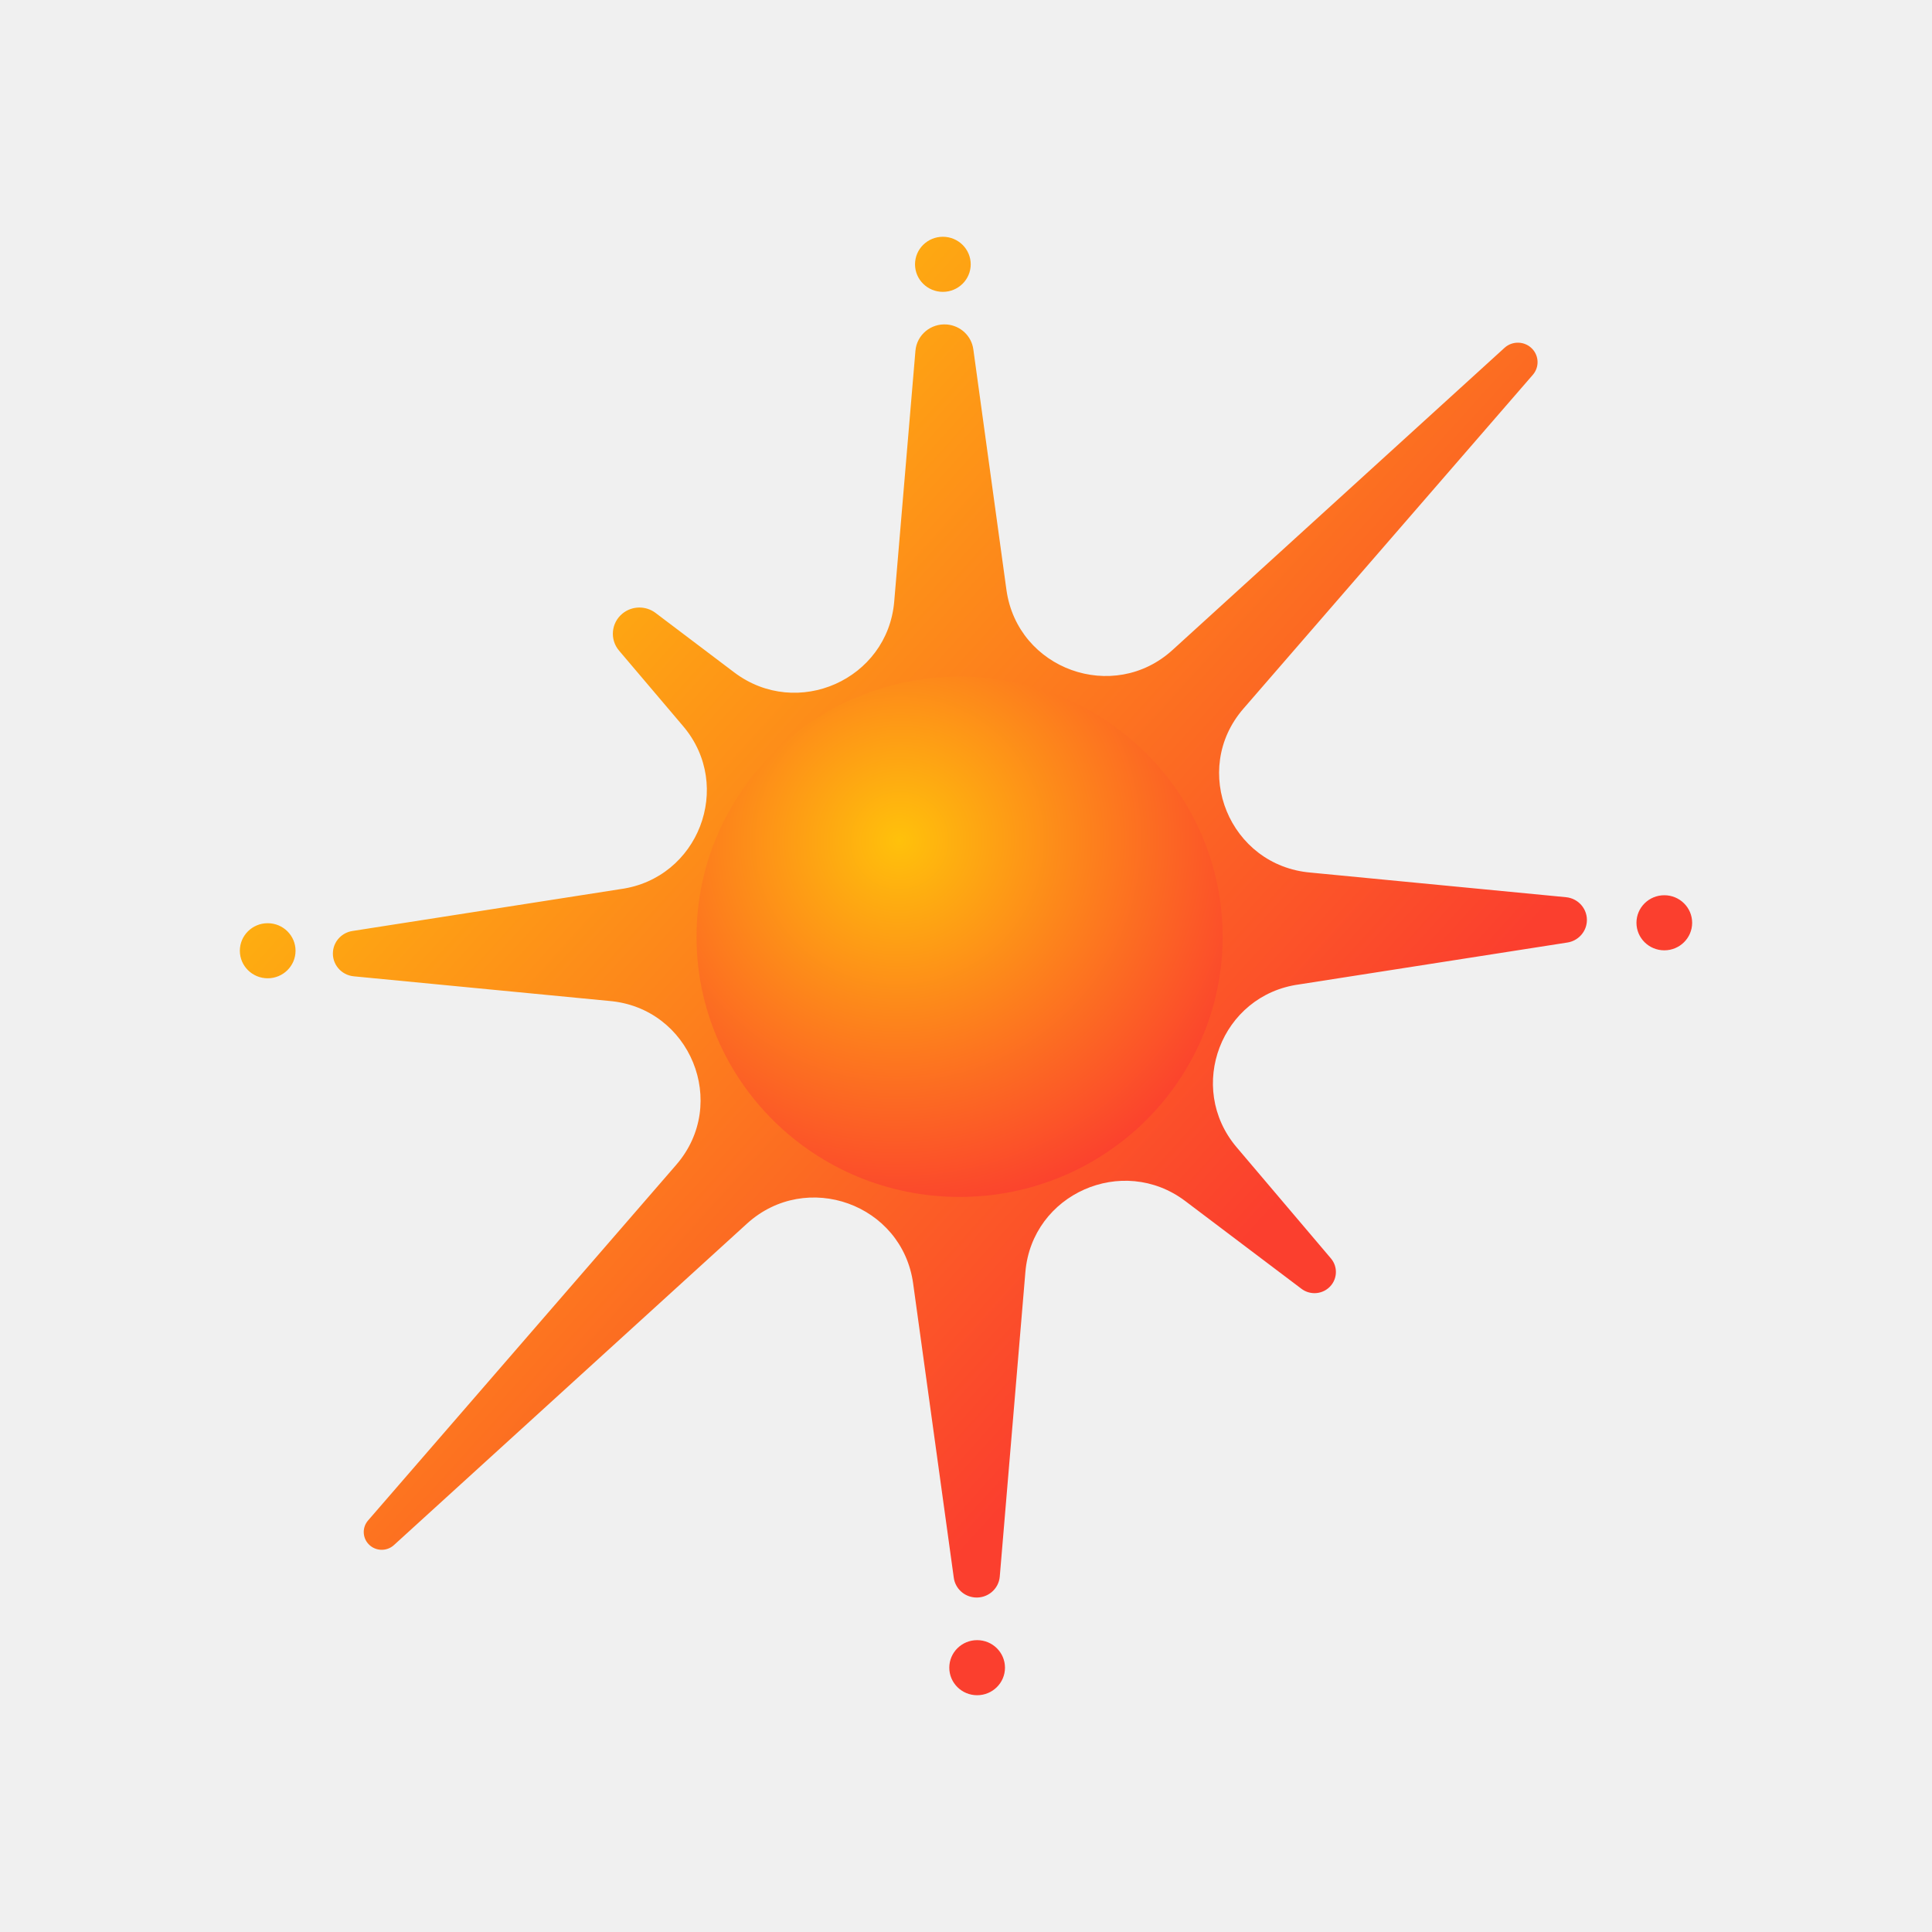
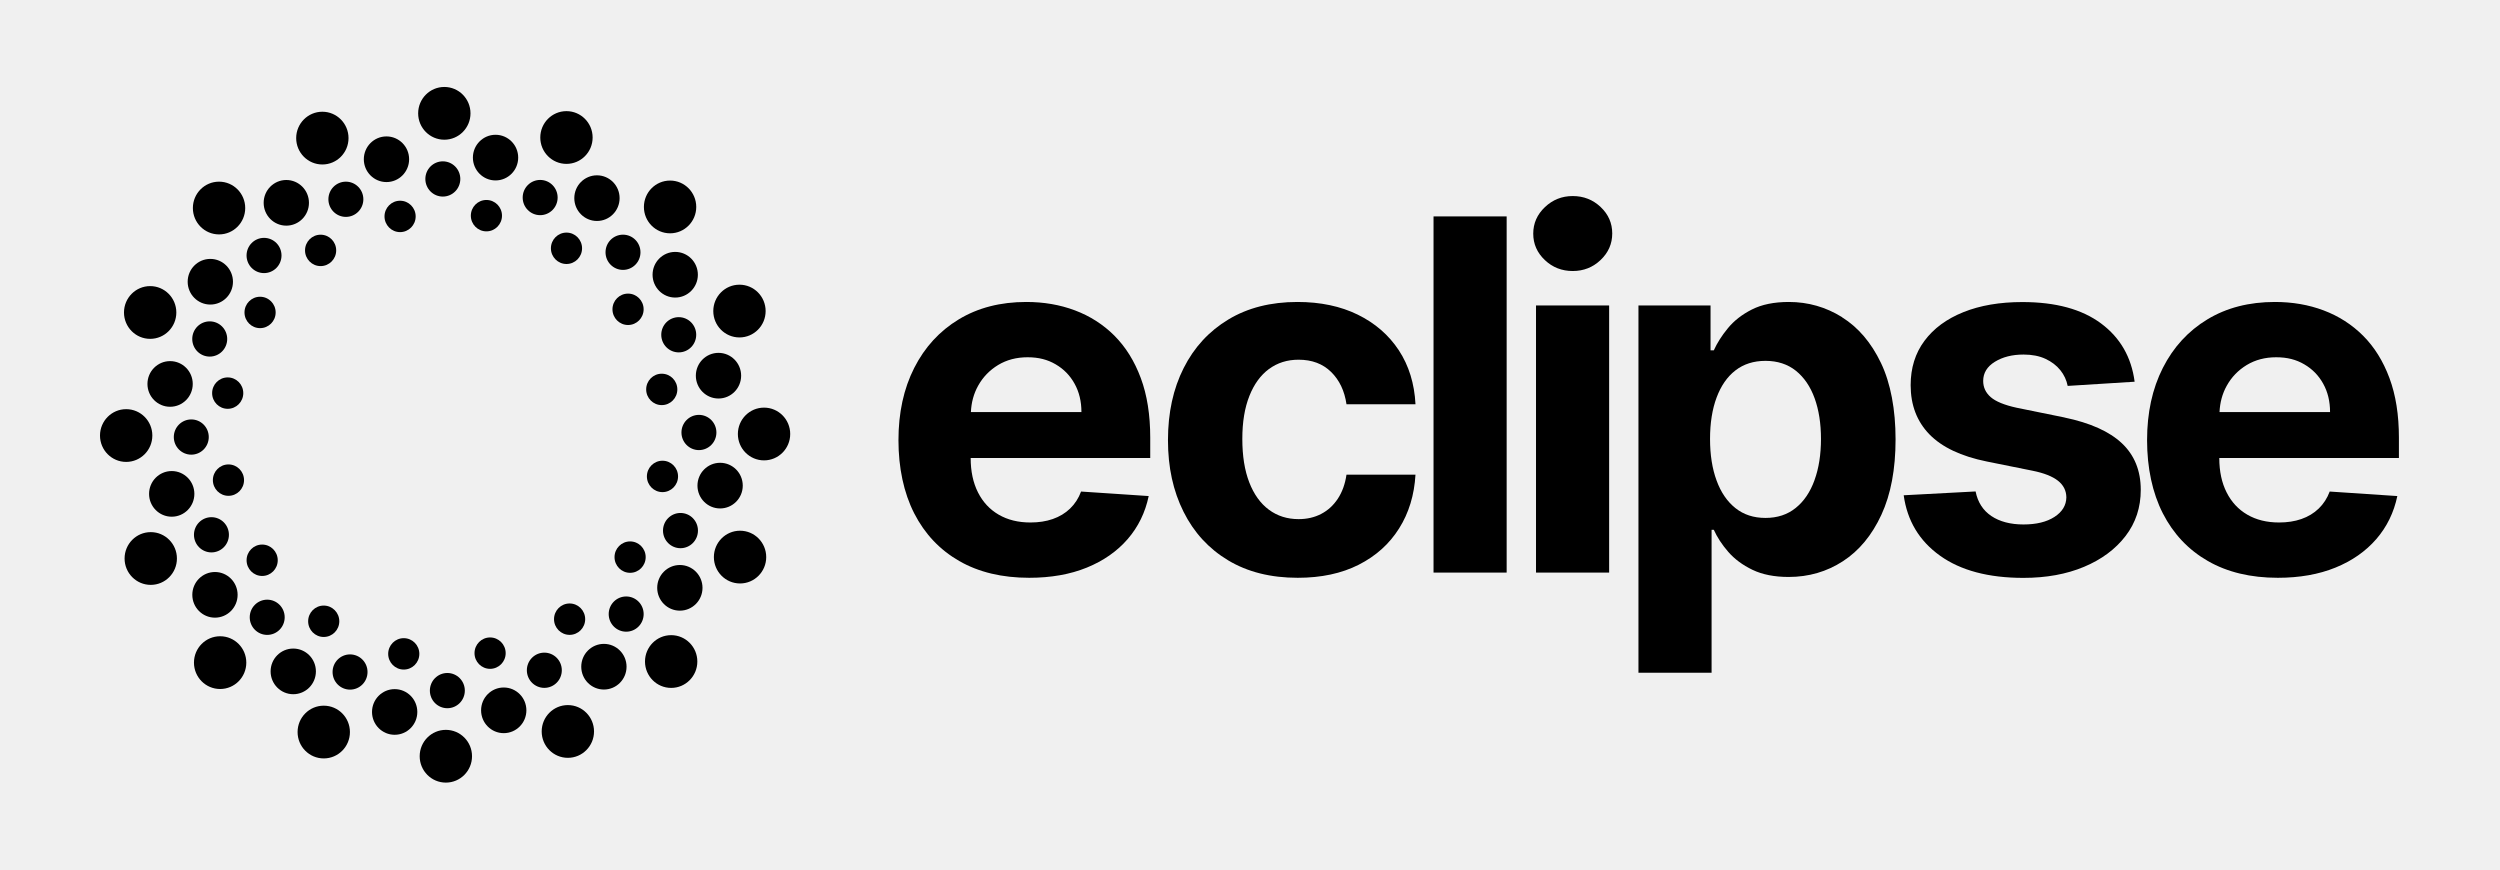
- <svg xmlns="http://www.w3.org/2000/svg" width="248" height="248" viewBox="0 0 248 248" fill="none">
-   <g clip-path="url(#clip0_3159_613)">
-     <path d="M125.43 210.536C127.404 210.536 129.004 212.119 129.004 214.072C129.004 216.024 127.404 217.607 125.43 217.607C123.456 217.607 121.855 216.024 121.855 214.072C121.855 212.119 123.456 210.536 125.43 210.536ZM121.547 41.653C123.293 41.798 124.704 43.121 124.94 44.837L129.192 75.728C130.62 85.934 142.929 90.356 150.527 83.421L193.125 44.65C194.152 43.714 195.753 43.779 196.699 44.794C197.568 45.726 197.594 47.152 196.76 48.114L159.614 90.962C152.776 98.836 157.822 111.132 168.246 112.01L201.021 115.169C202.653 115.326 203.848 116.761 203.688 118.374C203.557 119.704 202.532 120.778 201.196 120.987L166.757 126.364C156.758 127.727 152.229 139.568 158.733 147.261L170.841 161.534C171.816 162.684 171.663 164.398 170.499 165.361C169.513 166.178 168.086 166.21 167.063 165.437L152.138 154.166C144.084 148.109 132.474 153.257 131.623 163.281L128.334 202.376C128.198 203.991 126.763 205.191 125.129 205.057C123.742 204.943 122.621 203.892 122.433 202.53L117.217 164.766C115.819 154.56 103.51 150.138 95.882 157.073L50.566 198.335C49.629 199.189 48.167 199.13 47.303 198.204C46.51 197.353 46.486 196.051 47.247 195.173L86.795 149.532C93.633 141.658 88.618 129.362 78.194 128.485L45.411 125.324C43.779 125.167 42.585 123.732 42.744 122.119C42.875 120.789 43.9 119.715 45.236 119.506L79.653 114.13C89.652 112.767 94.211 100.926 87.707 93.233L79.465 83.517C78.255 82.091 78.445 79.967 79.888 78.772C81.111 77.759 82.882 77.72 84.15 78.678L94.271 86.328C102.325 92.385 113.935 87.237 114.786 77.213L117.509 45.027C117.681 42.994 119.488 41.483 121.547 41.653ZM34.362 118.507C36.336 118.507 37.937 120.089 37.937 122.042C37.937 123.994 36.336 125.577 34.362 125.577C32.388 125.577 30.788 123.994 30.788 122.042C30.788 120.089 32.388 118.507 34.362 118.507ZM213.638 114.917C215.612 114.917 217.212 116.5 217.212 118.452C217.212 120.405 215.612 121.988 213.638 121.988C211.664 121.988 210.063 120.405 210.063 118.452C210.063 116.5 211.664 114.917 213.638 114.917ZM121.03 30.393C123.005 30.393 124.605 31.976 124.605 33.928C124.605 35.881 123.005 37.464 121.03 37.464C119.056 37.464 117.456 35.881 117.456 33.928C117.456 31.976 119.056 30.393 121.03 30.393Z" fill="url(#paint0_linear_3159_613)" />
-     <path d="M123.175 153.643C141.824 153.643 156.941 138.691 156.941 120.247C156.941 101.803 141.824 86.851 123.175 86.851C104.527 86.851 89.41 101.803 89.41 120.247C89.41 138.691 104.527 153.643 123.175 153.643Z" fill="url(#paint1_radial_3159_613)" />
-   </g>
-   <defs>
-     <linearGradient id="paint0_linear_3159_613" x1="55.146" y1="60.172" x2="162.052" y2="156.952" gradientUnits="userSpaceOnUse">
-       <stop stop-color="#FFC10B" />
-       <stop offset="1" stop-color="#FB3F2E" />
-     </linearGradient>
-     <radialGradient id="paint1_radial_3159_613" cx="0" cy="0" r="1" gradientUnits="userSpaceOnUse" gradientTransform="translate(115.464 107.918) rotate(67.5196) scale(49.0906 49.5676)">
-       <stop stop-color="#FFC10B" />
-       <stop offset="1" stop-color="#FB3F2E" />
-     </radialGradient>
-     <clipPath id="clip0_3159_613">
-       <rect width="188" height="188" fill="white" transform="translate(30 30)" />
-     </clipPath>
-   </defs>
+ <svg xmlns="http://www.w3.org/2000/svg" width="2300" height="800" viewBox="0 0 2300 800" fill="none">
+   <path d="M432.857 104.267C432.857 117.669 422.077 128.533 408.78 128.533C395.483 128.533 384.703 117.669 384.703 104.267C384.703 90.865 395.483 80 408.78 80C422.077 80 432.857 90.865 432.857 104.267Z" fill="black" />
+   <path d="M320.642 127.06C320.642 140.462 309.863 151.326 296.566 151.326C283.269 151.326 272.489 140.462 272.489 127.06C272.489 113.658 283.269 102.793 296.566 102.793C309.863 102.793 320.642 113.658 320.642 127.06Z" fill="black" />
+   <path d="M376.392 146.502C376.392 158.101 367.062 167.504 355.554 167.504C344.045 167.504 334.716 158.101 334.716 146.502C334.716 134.903 344.045 125.5 355.554 125.5C367.062 125.5 376.392 134.903 376.392 146.502Z" fill="black" />
+   <path d="M284.241 186.599C284.241 198.198 274.912 207.601 263.403 207.601C251.895 207.601 242.566 198.198 242.566 186.599C242.566 175 251.895 165.597 263.403 165.597C274.912 165.597 284.241 175 284.241 186.599Z" fill="black" />
+   <path d="M294.961 244.81C302.876 244.81 309.292 238.343 309.292 230.365C309.292 222.388 302.876 215.921 294.961 215.921C287.046 215.921 280.63 222.388 280.63 230.365C280.63 238.343 287.046 244.81 294.961 244.81Z" fill="black" />
+   <path d="M214.332 259.197C214.332 270.796 205.003 280.199 193.494 280.199C181.986 280.199 172.657 270.796 172.657 259.197C172.657 247.597 181.986 238.194 193.494 238.194C205.003 238.194 214.332 247.597 214.332 259.197Z" fill="black" />
+   <path d="M239.269 301.894C247.184 301.894 253.601 295.427 253.601 287.45C253.601 279.472 247.184 273.005 239.269 273.005C231.354 273.005 224.938 279.472 224.938 287.45C224.938 295.427 231.354 301.894 239.269 301.894Z" fill="black" />
+   <path d="M177.329 353.23C177.329 364.829 168 374.232 156.491 374.232C144.983 374.232 135.654 364.829 135.654 353.23C135.654 341.63 144.983 332.227 156.491 332.227C168 332.227 177.329 341.63 177.329 353.23Z" fill="black" />
+   <path d="M209.488 376.109C217.403 376.109 223.82 369.642 223.82 361.665C223.82 353.688 217.403 347.221 209.488 347.221C201.573 347.221 195.157 353.688 195.157 361.665C195.157 369.642 201.573 376.109 209.488 376.109Z" fill="black" />
+   <path d="M210.177 456.16C218.092 456.16 224.508 449.693 224.508 441.715C224.508 433.738 218.092 427.271 210.177 427.271C202.262 427.271 195.846 433.738 195.846 441.715C195.846 449.693 202.262 456.16 210.177 456.16Z" fill="black" />
+   <path d="M241.189 529.884C249.104 529.884 255.521 523.417 255.521 515.439C255.521 507.462 249.104 500.995 241.189 500.995C233.274 500.995 226.858 507.462 226.858 515.439C226.858 523.417 233.274 529.884 241.189 529.884Z" fill="black" />
+   <path d="M297.827 586.014C305.742 586.014 312.158 579.547 312.158 571.57C312.158 563.593 305.742 557.126 297.827 557.126C289.912 557.126 283.496 563.593 283.496 571.57C283.496 579.547 289.912 586.014 297.827 586.014Z" fill="black" />
+   <path d="M385.793 601.557C385.793 609.534 379.376 616.001 371.461 616.001C363.546 616.001 357.13 609.534 357.13 601.557C357.13 593.579 363.546 587.112 371.461 587.112C379.376 587.112 385.793 593.579 385.793 601.557Z" fill="black" />
+   <path d="M383.93 655.001C383.93 666.6 374.6 676.003 363.092 676.003C351.584 676.003 342.254 666.6 342.254 655.001C342.254 643.401 351.584 633.999 363.092 633.999C374.6 633.999 383.93 643.401 383.93 655.001Z" fill="black" />
+   <path d="M411.561 651.563C420.441 651.563 427.641 644.307 427.641 635.356C427.641 626.406 420.441 619.15 411.561 619.15C402.68 619.15 395.481 626.406 395.481 635.356C395.481 644.307 402.68 651.563 411.561 651.563Z" fill="black" />
+   <path d="M434.262 695.734C434.262 709.136 423.482 720 410.185 720C396.888 720 386.108 709.136 386.108 695.734C386.108 682.332 396.888 671.467 410.185 671.467C423.482 671.467 434.262 682.332 434.262 695.734Z" fill="black" />
+   <path d="M290.632 617.677C290.632 629.276 281.303 638.679 269.795 638.679C258.286 638.679 248.957 629.276 248.957 617.677C248.957 606.077 258.286 596.674 269.795 596.674C281.303 596.674 290.632 606.077 290.632 617.677Z" fill="black" />
+   <path d="M322.047 634.461C330.927 634.461 338.126 627.205 338.126 618.254C338.126 609.303 330.927 602.047 322.047 602.047C313.166 602.047 305.967 609.303 305.967 618.254C305.967 627.205 313.166 634.461 322.047 634.461Z" fill="black" />
+   <path d="M321.932 673.489C321.932 686.892 311.152 697.756 297.855 697.756C284.558 697.756 273.779 686.892 273.779 673.489C273.779 660.087 284.558 649.223 297.855 649.223C311.152 649.223 321.932 660.087 321.932 673.489Z" fill="black" />
+   <path d="M218.603 547.246C218.603 558.845 209.273 568.248 197.765 568.248C186.257 568.248 176.927 558.845 176.927 547.246C176.927 535.646 186.257 526.243 197.765 526.243C209.273 526.243 218.603 535.646 218.603 547.246Z" fill="black" />
+   <path d="M245.832 584.108C254.713 584.108 261.912 576.852 261.912 567.901C261.912 558.95 254.713 551.695 245.832 551.695C236.952 551.695 229.752 558.95 229.752 567.901C229.752 576.852 236.952 584.108 245.832 584.108Z" fill="black" />
+   <path d="M226.6 609.616C226.6 623.018 215.82 633.883 202.523 633.883C189.226 633.883 178.447 623.018 178.447 609.616C178.447 596.214 189.226 585.35 202.523 585.35C215.82 585.35 226.6 596.214 226.6 609.616Z" fill="black" />
+   <path d="M178.82 454.369C178.82 465.968 169.49 475.371 157.982 475.371C146.474 475.371 137.144 465.968 137.144 454.369C137.144 442.769 146.474 433.367 157.982 433.367C169.49 433.367 178.82 442.769 178.82 454.369Z" fill="black" />
+   <path d="M194.527 508.217C203.408 508.217 210.607 500.961 210.607 492.01C210.607 483.06 203.408 475.804 194.527 475.804C185.646 475.804 178.447 483.06 178.447 492.01C178.447 500.961 185.646 508.217 194.527 508.217Z" fill="black" />
+   <path d="M162.769 513.821C162.769 527.223 151.989 538.088 138.692 538.088C125.395 538.088 114.615 527.223 114.615 513.821C114.615 500.419 125.395 489.555 138.692 489.555C151.989 489.555 162.769 500.419 162.769 513.821Z" fill="black" />
+   <path d="M175.982 418.287C184.863 418.287 192.062 411.031 192.062 402.08C192.062 393.13 184.863 385.874 175.982 385.874C167.101 385.874 159.902 393.13 159.902 402.08C159.902 411.031 167.101 418.287 175.982 418.287Z" fill="black" />
+   <path d="M140.153 400.694C140.153 414.096 129.374 424.96 116.077 424.96C102.779 424.96 92 414.096 92 400.694C92 387.292 102.779 376.427 116.077 376.427C129.374 376.427 140.153 387.292 140.153 400.694Z" fill="black" />
+   <path d="M192.95 328.067C201.831 328.067 209.03 320.811 209.03 311.861C209.03 302.91 201.831 295.654 192.95 295.654C184.07 295.654 176.871 302.91 176.871 311.861C176.871 320.811 184.07 328.067 192.95 328.067Z" fill="black" />
+   <path d="M162.224 287.478C162.224 300.881 151.444 311.745 138.147 311.745C124.85 311.745 114.07 300.881 114.07 287.478C114.07 274.076 124.85 263.212 138.147 263.212C151.444 263.212 162.224 274.076 162.224 287.478Z" fill="black" />
+   <path d="M242.91 251.252C251.791 251.252 258.99 243.996 258.99 235.045C258.99 226.095 251.791 218.839 242.91 218.839C234.029 218.839 226.83 226.095 226.83 235.045C226.83 243.996 234.029 251.252 242.91 251.252Z" fill="black" />
+   <path d="M225.597 191.394C225.597 204.796 214.818 215.661 201.521 215.661C188.224 215.661 177.444 204.796 177.444 191.394C177.444 177.992 188.224 167.128 201.521 167.128C214.818 167.128 225.597 177.992 225.597 191.394Z" fill="black" />
+   <path d="M368.08 213.552C375.995 213.552 382.411 207.086 382.411 199.108C382.411 191.131 375.995 184.664 368.08 184.664C360.165 184.664 353.748 191.131 353.748 199.108C353.748 207.086 360.165 213.552 368.08 213.552Z" fill="black" />
+   <path d="M318.207 199.542C327.087 199.542 334.286 192.286 334.286 183.335C334.286 174.384 327.087 167.129 318.207 167.129C309.326 167.129 302.127 174.384 302.127 183.335C302.127 192.286 309.326 199.542 318.207 199.542Z" fill="black" />
+   <path d="M447.503 212.859C455.418 212.859 461.834 206.392 461.834 198.415C461.834 190.437 455.418 183.971 447.503 183.971C439.588 183.971 433.171 190.437 433.171 198.415C433.171 206.392 439.588 212.859 447.503 212.859Z" fill="black" />
+   <path d="M476.739 145C476.739 156.599 467.409 166.002 455.901 166.002C444.393 166.002 435.063 156.599 435.063 145C435.063 133.4 444.393 123.998 455.901 123.998C467.409 123.998 476.739 133.4 476.739 145Z" fill="black" />
+   <path d="M407.404 180.851C416.285 180.851 423.484 173.595 423.484 164.644C423.484 155.693 416.285 148.437 407.404 148.437C398.523 148.437 391.324 155.693 391.324 164.644C391.324 173.595 398.523 180.851 407.404 180.851Z" fill="black" />
+   <path d="M521.167 242.875C529.082 242.875 535.498 236.408 535.498 228.43C535.498 220.453 529.082 213.986 521.167 213.986C513.252 213.986 506.836 220.453 506.836 228.43C506.836 236.408 513.252 242.875 521.167 242.875Z" fill="black" />
+   <path d="M570.037 182.295C570.037 193.894 560.707 203.297 549.199 203.297C537.691 203.297 528.361 193.894 528.361 182.295C528.361 170.696 537.691 161.293 549.199 161.293C560.707 161.293 570.037 170.696 570.037 182.295Z" fill="black" />
+   <path d="M496.947 197.953C505.827 197.953 513.027 190.697 513.027 181.746C513.027 172.795 505.827 165.54 496.947 165.54C488.066 165.54 480.867 172.795 480.867 181.746C480.867 190.697 488.066 197.953 496.947 197.953Z" fill="black" />
+   <path d="M545.215 126.511C545.215 139.913 534.436 150.777 521.138 150.777C507.841 150.777 497.062 139.913 497.062 126.511C497.062 113.109 507.841 102.244 521.138 102.244C534.436 102.244 545.215 113.109 545.215 126.511Z" fill="black" />
+   <path d="M577.804 299.006C585.719 299.006 592.135 292.539 592.135 284.561C592.135 276.584 585.719 270.117 577.804 270.117C569.889 270.117 563.472 276.584 563.472 284.561C563.472 292.539 569.889 299.006 577.804 299.006Z" fill="black" />
+   <path d="M642.037 252.755C642.037 264.354 632.708 273.757 621.199 273.757C609.691 273.757 600.362 264.354 600.362 252.755C600.362 241.156 609.691 231.753 621.199 231.753C632.708 231.753 642.037 241.156 642.037 252.755Z" fill="black" />
+   <path d="M573.16 248.306C582.041 248.306 589.24 241.05 589.24 232.099C589.24 223.149 582.041 215.893 573.16 215.893C564.28 215.893 557.081 223.149 557.081 232.099C557.081 241.05 564.28 248.306 573.16 248.306Z" fill="black" />
+   <path d="M640.546 190.384C640.546 203.786 629.767 214.65 616.47 214.65C603.172 214.65 592.393 203.786 592.393 190.384C592.393 176.982 603.172 166.117 616.47 166.117C629.767 166.117 640.546 176.982 640.546 190.384Z" fill="black" />
+   <path d="M608.816 372.7C616.732 372.7 623.148 366.233 623.148 358.256C623.148 350.279 616.732 343.812 608.816 343.812C600.902 343.812 594.485 350.279 594.485 358.256C594.485 366.233 600.902 372.7 608.816 372.7Z" fill="black" />
+   <path d="M681.849 345.632C681.849 357.231 672.52 366.634 661.011 366.634C649.503 366.634 640.174 357.231 640.174 345.632C640.174 334.032 649.503 324.629 661.011 324.629C672.52 324.629 681.849 334.032 681.849 345.632Z" fill="black" />
+   <path d="M624.438 324.196C633.318 324.196 640.517 316.94 640.517 307.99C640.517 299.039 633.318 291.783 624.438 291.783C615.557 291.783 608.358 299.039 608.358 307.99C608.358 316.94 615.557 324.196 624.438 324.196Z" fill="black" />
+   <path d="M704.378 286.179C704.378 299.581 693.599 310.445 680.301 310.445C667.004 310.445 656.225 299.581 656.225 286.179C656.225 272.777 667.004 261.912 680.301 261.912C693.599 261.912 704.378 272.777 704.378 286.179Z" fill="black" />
+   <path d="M609.476 452.75C617.391 452.75 623.808 446.284 623.808 438.306C623.808 430.329 617.391 423.862 609.476 423.862C601.561 423.862 595.145 430.329 595.145 438.306C595.145 446.284 601.561 452.75 609.476 452.75Z" fill="black" />
+   <path d="M683.34 446.77C683.34 458.369 674.011 467.772 662.502 467.772C650.994 467.772 641.665 458.369 641.665 446.77C641.665 435.171 650.994 425.768 662.502 425.768C674.011 425.768 683.34 435.171 683.34 446.77Z" fill="black" />
+   <path d="M643.012 414.097C651.893 414.097 659.092 406.841 659.092 397.891C659.092 388.94 651.893 381.684 643.012 381.684C634.132 381.684 626.932 388.94 626.932 397.891C626.932 406.841 634.132 414.097 643.012 414.097Z" fill="black" />
+   <path d="M726.994 399.277C726.994 412.679 716.214 423.544 702.917 423.544C689.62 423.544 678.84 412.679 678.84 399.277C678.84 385.875 689.62 375.011 702.917 375.011C716.214 375.011 726.994 385.875 726.994 399.277Z" fill="black" />
+   <path d="M579.695 526.995C587.61 526.995 594.027 520.528 594.027 512.55C594.027 504.573 587.61 498.106 579.695 498.106C571.78 498.106 565.364 504.573 565.364 512.55C565.364 520.528 571.78 526.995 579.695 526.995Z" fill="black" />
+   <path d="M646.308 540.804C646.308 552.403 636.978 561.806 625.47 561.806C613.962 561.806 604.632 552.403 604.632 540.804C604.632 529.205 613.962 519.802 625.47 519.802C636.978 519.802 646.308 529.205 646.308 540.804Z" fill="black" />
+   <path d="M626.043 504.346C634.924 504.346 642.123 497.09 642.123 488.14C642.123 479.189 634.924 471.933 626.043 471.933C617.162 471.933 609.963 479.189 609.963 488.14C609.963 497.09 617.162 504.346 626.043 504.346Z" fill="black" />
+   <path d="M704.923 512.522C704.923 525.924 694.143 536.788 680.846 536.788C667.549 536.788 656.769 525.924 656.769 512.522C656.769 499.12 667.549 488.255 680.846 488.255C694.143 488.255 704.923 499.12 704.923 512.522Z" fill="black" />
+   <path d="M524.033 584.079C531.948 584.079 538.364 577.612 538.364 569.634C538.364 561.657 531.948 555.19 524.033 555.19C516.118 555.19 509.701 561.657 509.701 569.634C509.701 577.612 516.118 584.079 524.033 584.079Z" fill="black" />
+   <path d="M576.428 613.372C576.428 624.971 567.099 634.374 555.591 634.374C544.082 634.374 534.753 624.971 534.753 613.372C534.753 601.773 544.082 592.37 555.591 592.37C567.099 592.37 576.428 601.773 576.428 613.372Z" fill="black" />
+   <path d="M576.085 581.161C584.965 581.161 592.164 573.905 592.164 564.954C592.164 556.004 584.965 548.748 576.085 548.748C567.204 548.748 560.005 556.004 560.005 564.954C560.005 573.905 567.204 581.161 576.085 581.161Z" fill="black" />
+   <path d="M641.55 608.605C641.55 622.007 630.771 632.872 617.474 632.872C604.176 632.872 593.397 622.007 593.397 608.605C593.397 595.203 604.176 584.339 617.474 584.339C630.771 584.339 641.55 595.203 641.55 608.605Z" fill="black" />
+   <path d="M450.886 615.337C458.801 615.337 465.217 608.87 465.217 600.892C465.217 592.915 458.801 586.448 450.886 586.448C442.971 586.448 436.555 592.915 436.555 600.892C436.555 608.87 442.971 615.337 450.886 615.337Z" fill="black" />
+   <path d="M484.278 653.499C484.278 665.098 474.948 674.501 463.44 674.501C451.932 674.501 442.602 665.098 442.602 653.499C442.602 641.9 451.932 632.497 463.44 632.497C474.948 632.497 484.278 641.9 484.278 653.499Z" fill="black" />
+   <path d="M500.788 632.843C509.668 632.843 516.868 625.587 516.868 616.637C516.868 607.686 509.668 600.43 500.788 600.43C491.907 600.43 484.708 607.686 484.708 616.637C484.708 625.587 491.907 632.843 500.788 632.843Z" fill="black" />
+   <path d="M546.505 672.941C546.505 686.343 535.726 697.207 522.428 697.207C509.131 697.207 498.352 686.343 498.352 672.941C498.352 659.539 509.131 648.674 522.428 648.674C535.726 648.674 546.505 659.539 546.505 672.941Z" fill="black" />
+   <path d="M1025.32 308.86C1014.95 298.523 1002.82 290.771 988.982 285.56C975.142 280.349 960.215 277.808 944.2 277.808C920.408 277.808 899.711 283.145 882.066 293.821C864.421 304.497 850.789 319.366 841.089 338.472C831.388 357.578 826.58 379.734 826.58 405.025C826.58 430.316 831.43 453.362 841.089 472.298C850.789 491.235 864.588 505.85 882.526 516.145C900.464 526.439 921.914 531.565 946.876 531.565C966.863 531.565 984.55 528.43 999.853 522.203C1015.16 515.975 1027.7 507.206 1037.44 495.98C1047.19 484.711 1053.63 471.536 1056.8 456.37L994.585 452.218C992.285 458.403 988.898 463.614 984.466 467.893C980.034 472.171 974.724 475.349 968.535 477.509C962.347 479.67 955.49 480.686 948.005 480.686C936.716 480.686 927.015 478.272 918.778 473.485C910.541 468.697 904.227 461.877 899.753 453.023C895.279 444.169 893.021 433.663 893.021 421.505V421.335H1058.22V402.61C1058.22 381.725 1055.34 363.424 1049.53 347.834C1043.72 332.202 1035.65 319.239 1025.28 308.86H1025.32ZM893.23 379.099C893.648 370.287 895.78 362.196 899.878 354.867C904.31 346.902 910.415 340.59 918.276 335.803C926.137 331.059 935.127 328.686 945.371 328.686C955.615 328.686 963.769 330.847 971.17 335.168C978.612 339.489 984.424 345.42 988.606 353.003C992.829 360.586 994.919 369.27 994.919 379.099H893.23Z" fill="black" />
+   <path d="M1167.48 339.489C1175.22 333.77 1184.29 330.931 1194.7 330.931C1207.04 330.931 1216.99 334.702 1224.64 342.2C1232.29 349.741 1236.98 359.612 1238.77 371.897H1302.25C1301.28 352.918 1296.18 336.396 1286.94 322.289C1277.66 308.225 1265.07 297.295 1249.19 289.5C1233.3 281.705 1214.77 277.808 1193.62 277.808C1169.07 277.808 1147.91 283.188 1130.14 293.906C1112.33 304.624 1098.62 319.493 1089 338.557C1079.38 357.578 1074.53 379.692 1074.53 404.856C1074.53 430.02 1079.3 451.667 1088.83 470.773C1098.37 489.879 1112.04 504.791 1129.89 515.509C1147.75 526.227 1169.07 531.565 1193.91 531.565C1215.48 531.565 1234.17 527.583 1249.98 519.576C1265.79 511.569 1278.16 500.47 1287.15 486.194C1296.14 471.959 1301.16 455.438 1302.25 436.671H1238.77C1237.52 445.313 1234.84 452.684 1230.79 458.827C1226.73 464.97 1221.63 469.629 1215.48 472.807C1209.34 476.026 1202.4 477.594 1194.7 477.594C1184.29 477.594 1175.18 474.713 1167.4 468.952C1159.62 463.19 1153.6 454.802 1149.34 443.83C1145.07 432.858 1142.94 419.513 1142.94 403.839C1142.94 388.164 1145.11 375.201 1149.42 364.314C1153.73 353.426 1159.75 345.166 1167.48 339.447V339.489Z" fill="black" />
+   <path d="M1386.12 199.096H1318.85V526.778H1386.12V199.096Z" fill="black" />
+   <path d="M1446.92 180.372C1437.01 180.372 1428.48 183.761 1421.33 190.539C1414.18 197.317 1410.58 205.451 1410.58 214.94C1410.58 224.43 1414.14 232.521 1421.25 239.257C1428.35 245.993 1436.93 249.339 1446.92 249.339C1456.91 249.339 1465.48 245.95 1472.59 239.172C1479.7 232.394 1483.26 224.26 1483.26 214.771C1483.26 205.281 1479.7 197.19 1472.59 190.454C1465.48 183.718 1456.91 180.372 1446.92 180.372Z" fill="black" />
+   <path d="M1480.41 281.027H1413.13V526.778H1480.41V281.027Z" fill="black" />
+   <path d="M1694.7 291.788C1679.74 282.468 1663.43 277.808 1645.74 277.808C1632.15 277.808 1620.82 280.138 1611.71 284.755C1602.59 289.373 1595.23 295.134 1589.59 302.04C1583.94 308.902 1579.68 315.681 1576.71 322.289H1573.7V281.027H1507.38V618.918H1574.66V487.422H1576.71C1579.76 494.243 1584.19 501.021 1589.96 507.672C1595.73 514.323 1603.22 519.873 1612.29 524.236C1621.36 528.599 1632.49 530.802 1645.53 530.802C1663.97 530.802 1680.61 525.973 1695.5 516.314C1710.38 506.655 1722.18 492.421 1730.87 473.612C1739.57 454.802 1743.92 431.672 1743.92 404.263C1743.92 376.853 1739.44 352.664 1730.5 333.939C1721.55 315.215 1709.59 301.192 1694.66 291.872L1694.7 291.788ZM1669.37 441.712C1665.44 452.642 1659.67 461.199 1652.06 467.299C1644.49 473.442 1635.2 476.492 1624.25 476.492C1613.29 476.492 1604.18 473.485 1596.61 467.469C1589.04 461.453 1583.23 452.981 1579.26 442.093C1575.24 431.206 1573.24 418.454 1573.24 403.839C1573.24 389.224 1575.24 376.515 1579.26 365.754C1583.27 354.994 1589 346.648 1596.57 340.802C1604.1 334.956 1613.34 331.991 1624.29 331.991C1635.25 331.991 1644.65 335.041 1652.22 341.099C1659.79 347.199 1665.52 355.587 1669.45 366.39C1673.34 377.15 1675.3 389.647 1675.3 403.839C1675.3 418.031 1673.34 430.74 1669.37 441.67V441.712Z" fill="black" />
+   <path d="M1899.21 384.055L1855.31 375.117C1844.06 372.659 1836.12 369.397 1831.48 365.373C1826.83 361.306 1824.53 356.35 1824.53 350.503C1824.53 343.132 1828.13 337.244 1835.28 332.838C1842.43 328.432 1851.21 326.187 1861.66 326.187C1869.44 326.187 1876.17 327.5 1881.82 330.127C1887.46 332.753 1892.02 336.227 1895.49 340.548C1898.96 344.869 1901.22 349.698 1902.27 355.036L1963.86 351.181C1960.89 328.559 1950.6 310.682 1933 297.591C1915.35 284.459 1891.23 277.892 1860.58 277.892C1839.84 277.892 1821.73 280.985 1806.35 287.17C1790.92 293.355 1778.96 302.167 1770.51 313.562C1762.02 324.958 1757.8 338.557 1757.8 354.358C1757.8 372.702 1763.57 387.783 1775.11 399.645C1786.65 411.464 1804.26 419.81 1827.92 424.597L1869.94 433.07C1880.48 435.188 1888.26 438.28 1893.32 442.263C1898.38 446.245 1900.97 451.371 1901.05 457.556C1900.93 464.927 1897.29 470.9 1890.1 475.56C1882.91 480.22 1873.37 482.508 1861.58 482.508C1849.79 482.508 1839.75 479.924 1832.06 474.755C1824.37 469.587 1819.52 462.046 1817.55 452.133L1751.4 455.65C1754.66 479.119 1765.79 497.632 1784.81 511.23C1803.8 524.829 1829.39 531.65 1861.5 531.65C1882.57 531.65 1901.18 528.261 1917.32 521.482C1933.46 514.704 1946.21 505.257 1955.54 493.099C1964.86 480.94 1969.5 466.791 1969.5 450.693C1969.5 432.985 1963.69 418.709 1952.15 407.821C1940.57 396.934 1923 389.054 1899.42 384.14L1899.21 384.055Z" fill="black" />
+   <path d="M2207 421.335V402.61C2207 381.725 2204.11 363.424 2198.3 347.834C2192.49 332.202 2184.42 319.239 2174.05 308.86C2163.68 298.523 2151.56 290.771 2137.72 285.56C2123.88 280.349 2108.95 277.808 2092.93 277.808C2069.14 277.808 2048.44 283.145 2030.8 293.821C2013.15 304.497 1999.52 319.366 1989.82 338.472C1980.12 357.578 1975.31 379.734 1975.31 405.025C1975.31 430.316 1980.16 453.362 1989.82 472.298C1999.52 491.235 2013.32 505.85 2031.26 516.145C2049.2 526.439 2070.65 531.565 2095.61 531.565C2115.6 531.565 2133.28 528.43 2148.59 522.203C2163.89 515.975 2176.43 507.206 2186.18 495.98C2195.92 484.711 2202.36 471.536 2205.54 456.37L2143.32 452.218C2141.02 458.403 2137.63 463.614 2133.2 467.893C2128.77 472.171 2123.46 475.349 2117.27 477.509C2111.08 479.67 2104.22 480.686 2096.74 480.686C2085.45 480.686 2075.75 478.272 2067.51 473.485C2059.27 468.697 2052.96 461.877 2048.49 453.023C2044.01 444.169 2041.75 433.663 2041.75 421.505V421.335H2207ZM2067.01 335.803C2074.87 331.059 2083.86 328.686 2094.1 328.686C2104.35 328.686 2112.5 330.847 2119.9 335.168C2127.35 339.489 2133.16 345.42 2137.34 353.003C2141.56 360.586 2143.65 369.27 2143.65 379.099H2041.96C2042.38 370.287 2044.51 362.196 2048.61 354.867C2053.04 346.902 2059.15 340.59 2067.01 335.803Z" fill="black" />
</svg>
